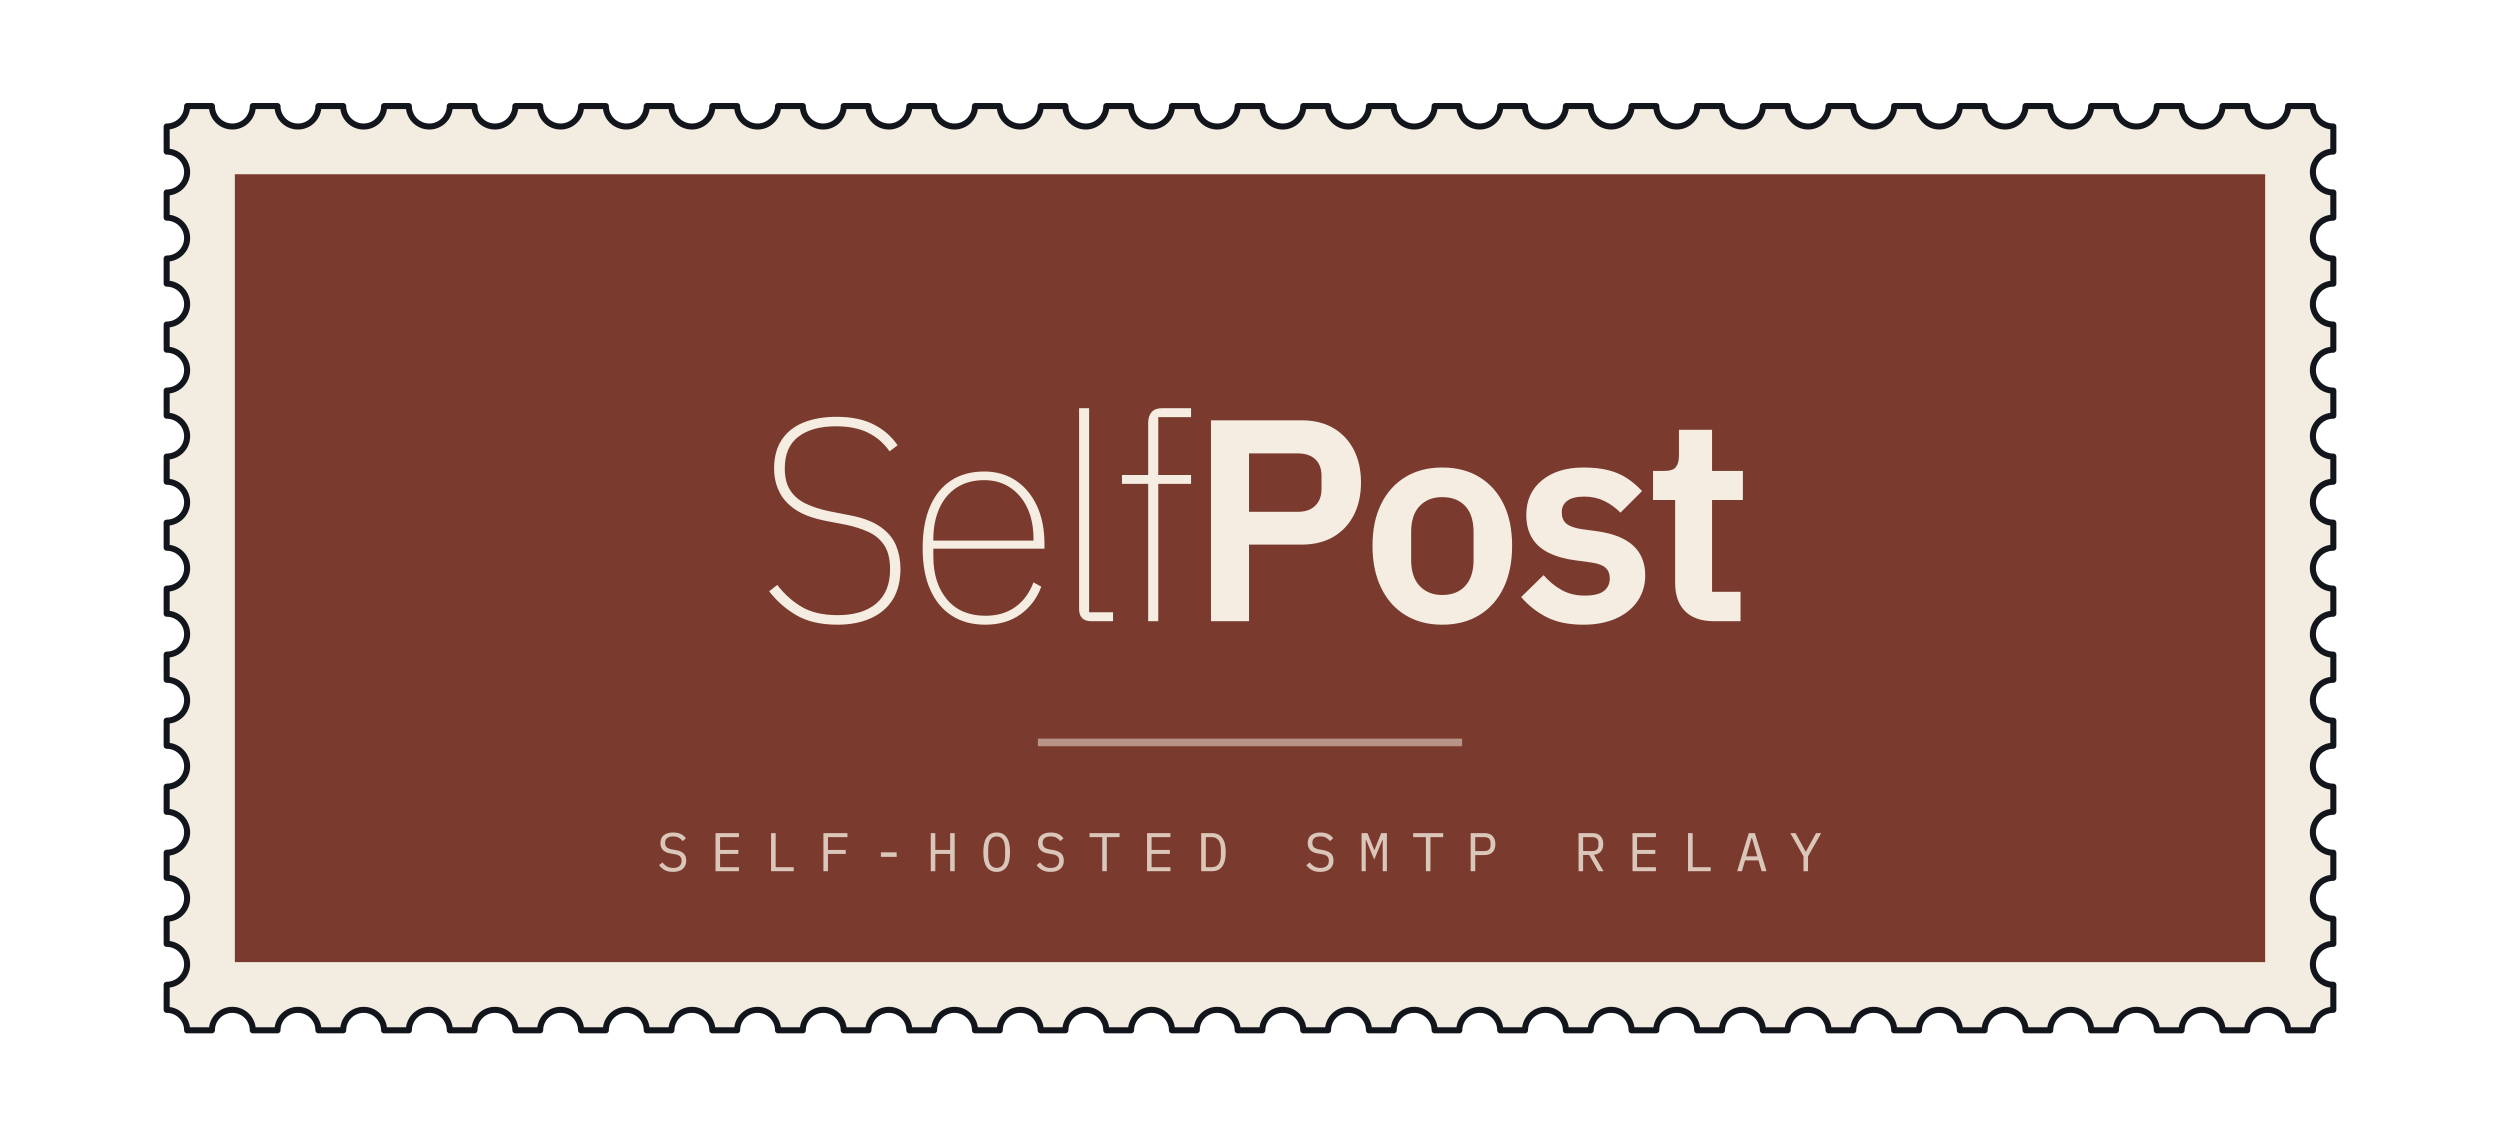
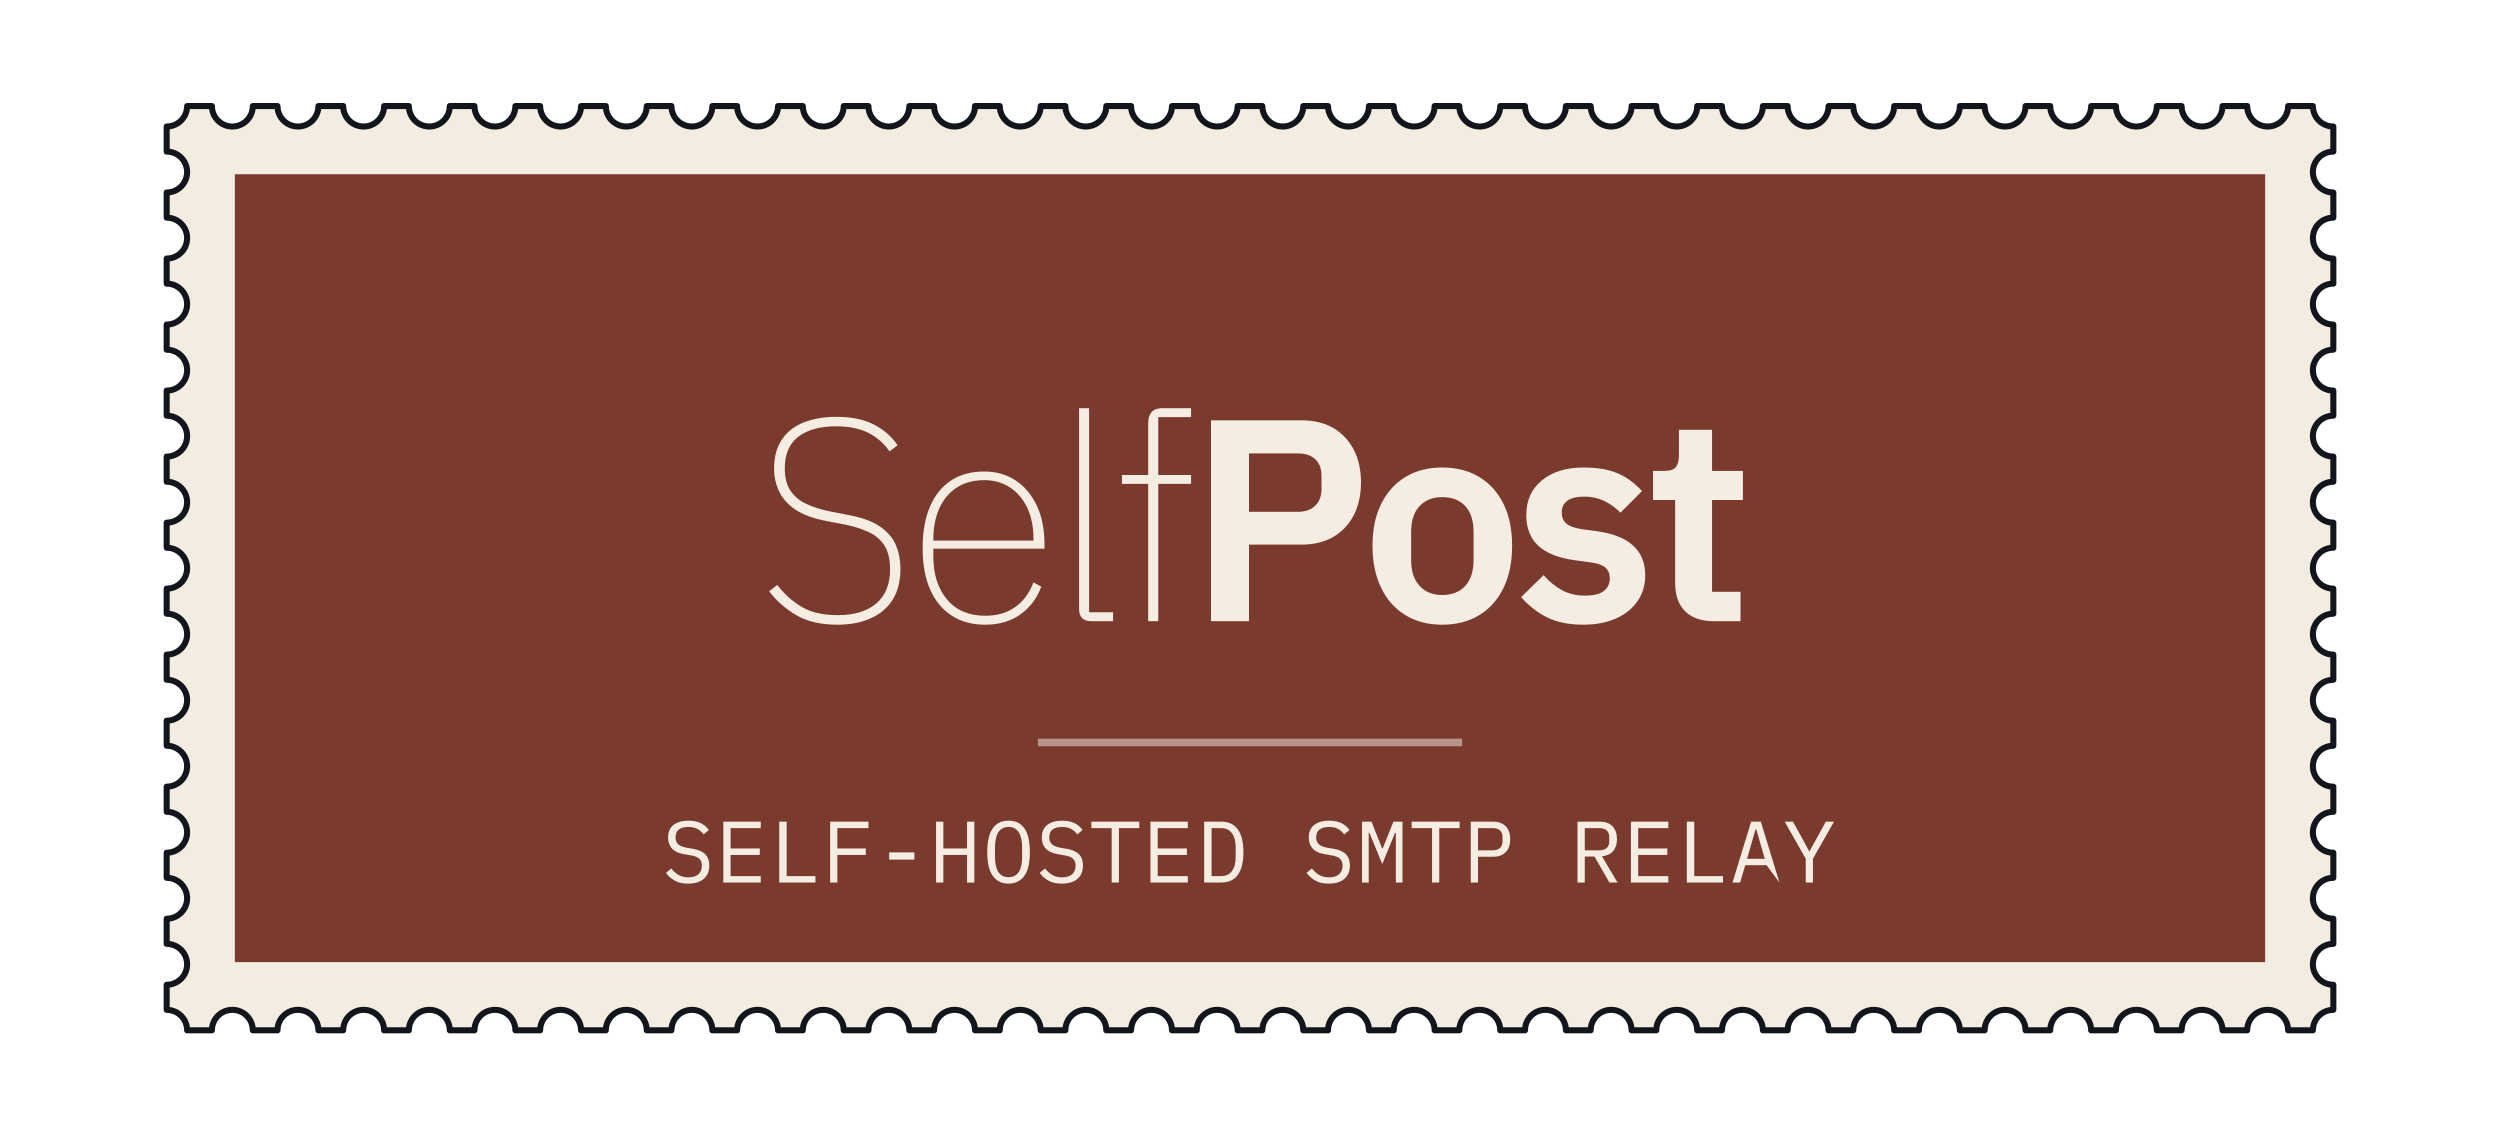
<svg xmlns="http://www.w3.org/2000/svg" viewBox="0 0 330 150" width="330" height="150" role="img" aria-label="SelfPost — self-hosted SMTP relay">
  <path d="M24.70 14.00 L27.97 14.00 A2.7 2.7 0 0 0 33.37 14.00 L36.63 14.00 A2.7 2.7 0 0 0 42.03 14.00 L45.30 14.00 A2.7 2.7 0 0 0 50.70 14.00 L53.97 14.00 A2.7 2.7 0 0 0 59.37 14.00 L62.63 14.00 A2.7 2.7 0 0 0 68.03 14.00 L71.30 14.00 A2.7 2.7 0 0 0 76.70 14.00 L79.97 14.00 A2.7 2.7 0 0 0 85.37 14.00 L88.63 14.00 A2.7 2.7 0 0 0 94.03 14.00 L97.30 14.00 A2.7 2.7 0 0 0 102.70 14.00 L105.97 14.00 A2.7 2.7 0 0 0 111.37 14.00 L114.63 14.00 A2.7 2.7 0 0 0 120.03 14.00 L123.30 14.00 A2.7 2.7 0 0 0 128.70 14.00 L131.97 14.00 A2.7 2.7 0 0 0 137.37 14.00 L140.63 14.00 A2.7 2.7 0 0 0 146.03 14.00 L149.30 14.00 A2.7 2.7 0 0 0 154.70 14.00 L157.97 14.00 A2.7 2.7 0 0 0 163.37 14.00 L166.63 14.00 A2.7 2.7 0 0 0 172.03 14.00 L175.30 14.00 A2.7 2.7 0 0 0 180.70 14.00 L183.97 14.00 A2.7 2.7 0 0 0 189.37 14.00 L192.63 14.00 A2.7 2.7 0 0 0 198.03 14.00 L201.30 14.00 A2.7 2.7 0 0 0 206.70 14.00 L209.97 14.00 A2.7 2.7 0 0 0 215.37 14.00 L218.63 14.00 A2.7 2.7 0 0 0 224.03 14.00 L227.30 14.00 A2.7 2.7 0 0 0 232.70 14.00 L235.97 14.00 A2.7 2.7 0 0 0 241.37 14.00 L244.63 14.00 A2.7 2.7 0 0 0 250.03 14.00 L253.30 14.00 A2.7 2.7 0 0 0 258.70 14.00 L261.97 14.00 A2.7 2.7 0 0 0 267.37 14.00 L270.63 14.00 A2.7 2.7 0 0 0 276.03 14.00 L279.30 14.00 A2.7 2.7 0 0 0 284.70 14.00 L287.97 14.00 A2.7 2.7 0 0 0 293.37 14.00 L296.63 14.00 A2.7 2.7 0 0 0 302.03 14.00 L305.30 14.00 A2.7 2.7 0 0 0 308.00 16.70 L308.00 20.01 A2.7 2.7 0 0 0 308.00 25.41 L308.00 28.73 A2.7 2.7 0 0 0 308.00 34.13 L308.00 37.44 A2.7 2.7 0 0 0 308.00 42.84 L308.00 46.16 A2.7 2.7 0 0 0 308.00 51.56 L308.00 54.87 A2.7 2.7 0 0 0 308.00 60.27 L308.00 63.59 A2.7 2.7 0 0 0 308.00 68.99 L308.00 72.30 A2.7 2.7 0 0 0 308.00 77.70 L308.00 81.01 A2.7 2.7 0 0 0 308.00 86.41 L308.00 89.73 A2.7 2.7 0 0 0 308.00 95.13 L308.00 98.44 A2.7 2.7 0 0 0 308.00 103.84 L308.00 107.16 A2.7 2.7 0 0 0 308.00 112.56 L308.00 115.87 A2.7 2.7 0 0 0 308.00 121.27 L308.00 124.59 A2.7 2.7 0 0 0 308.00 129.99 L308.00 133.30 A2.7 2.7 0 0 0 305.30 136.00 L302.03 136.00 A2.7 2.7 0 0 0 296.63 136.00 L293.37 136.00 A2.7 2.7 0 0 0 287.97 136.00 L284.70 136.00 A2.7 2.7 0 0 0 279.30 136.00 L276.03 136.00 A2.7 2.7 0 0 0 270.63 136.00 L267.37 136.00 A2.7 2.7 0 0 0 261.97 136.00 L258.70 136.00 A2.7 2.7 0 0 0 253.30 136.00 L250.03 136.00 A2.7 2.7 0 0 0 244.63 136.00 L241.37 136.00 A2.7 2.7 0 0 0 235.97 136.00 L232.70 136.00 A2.7 2.7 0 0 0 227.30 136.00 L224.03 136.00 A2.7 2.7 0 0 0 218.63 136.00 L215.37 136.00 A2.7 2.7 0 0 0 209.97 136.00 L206.70 136.00 A2.7 2.7 0 0 0 201.30 136.00 L198.03 136.00 A2.7 2.7 0 0 0 192.63 136.00 L189.37 136.00 A2.7 2.7 0 0 0 183.97 136.00 L180.70 136.00 A2.7 2.7 0 0 0 175.30 136.00 L172.03 136.00 A2.7 2.7 0 0 0 166.63 136.00 L163.37 136.00 A2.7 2.7 0 0 0 157.97 136.00 L154.70 136.00 A2.7 2.7 0 0 0 149.30 136.00 L146.03 136.00 A2.7 2.7 0 0 0 140.63 136.00 L137.37 136.00 A2.7 2.7 0 0 0 131.97 136.00 L128.70 136.00 A2.7 2.7 0 0 0 123.30 136.00 L120.03 136.00 A2.7 2.7 0 0 0 114.63 136.00 L111.37 136.00 A2.7 2.7 0 0 0 105.97 136.00 L102.70 136.00 A2.7 2.7 0 0 0 97.30 136.00 L94.03 136.00 A2.7 2.7 0 0 0 88.63 136.00 L85.37 136.00 A2.7 2.7 0 0 0 79.97 136.00 L76.70 136.00 A2.7 2.7 0 0 0 71.30 136.00 L68.03 136.00 A2.7 2.7 0 0 0 62.63 136.00 L59.37 136.00 A2.7 2.7 0 0 0 53.97 136.00 L50.70 136.00 A2.7 2.7 0 0 0 45.30 136.00 L42.03 136.00 A2.7 2.7 0 0 0 36.63 136.00 L33.37 136.00 A2.7 2.7 0 0 0 27.97 136.00 L24.70 136.00 A2.7 2.7 0 0 0 22.00 133.30 L22.00 129.99 A2.7 2.7 0 0 0 22.00 124.59 L22.00 121.27 A2.7 2.7 0 0 0 22.00 115.87 L22.00 112.56 A2.7 2.7 0 0 0 22.00 107.16 L22.00 103.84 A2.7 2.7 0 0 0 22.00 98.44 L22.00 95.13 A2.7 2.7 0 0 0 22.00 89.73 L22.00 86.41 A2.7 2.7 0 0 0 22.00 81.01 L22.00 77.70 A2.7 2.7 0 0 0 22.00 72.30 L22.00 68.99 A2.7 2.7 0 0 0 22.00 63.59 L22.00 60.27 A2.7 2.7 0 0 0 22.00 54.87 L22.00 51.56 A2.7 2.7 0 0 0 22.00 46.16 L22.00 42.84 A2.7 2.7 0 0 0 22.00 37.44 L22.00 34.13 A2.7 2.7 0 0 0 22.00 28.73 L22.00 25.41 A2.7 2.7 0 0 0 22.00 20.01 L22.00 16.70 A2.7 2.7 0 0 0 24.70 14.00 Z" fill="#F3EDE1" stroke="#12161C" stroke-width="0.8" stroke-linejoin="round" />
  <rect x="31" y="23" width="268" height="104" fill="#7A3B2E" />
  <path d="M110.54 82.46Q107.27 82.46 105.14 81.22Q103.02 79.99 101.53 78.05L102.6 77.21Q104 79.04 105.85 80.12Q107.69 81.2 110.58 81.2Q113.88 81.2 115.69 79.64Q117.49 78.09 117.49 75.16Q117.49 73.15 116.73 71.99Q115.97 70.83 114.64 70.22Q113.31 69.61 111.68 69.27L109.13 68.78Q106.51 68.28 105.01 67.28Q103.51 66.27 102.85 64.88Q102.18 63.49 102.18 61.86Q102.18 59.54 103.21 58.02Q104.23 56.5 106.09 55.76Q107.96 55.02 110.43 55.02Q113.39 55.02 115.37 56.05Q117.34 57.07 118.48 58.78L117.42 59.58Q116.28 57.95 114.57 57.11Q112.86 56.27 110.35 56.27Q107.2 56.27 105.39 57.64Q103.59 59.01 103.59 61.82Q103.59 63.68 104.37 64.81Q105.14 65.93 106.47 66.53Q107.8 67.14 109.44 67.48L111.98 67.98Q114.68 68.47 116.18 69.52Q117.68 70.56 118.27 71.99Q118.86 73.41 118.86 75.05Q118.86 77.48 117.86 79.11Q116.85 80.75 114.97 81.6Q113.09 82.46 110.54 82.46Z M130.04 82.46Q127.49 82.46 125.65 81.28Q123.81 80.1 122.8 77.86Q121.79 75.62 121.79 72.35Q121.79 69.08 122.78 66.82Q123.77 64.56 125.58 63.4Q127.38 62.24 129.93 62.24Q132.28 62.24 134.07 63.42Q135.85 64.6 136.86 66.74Q137.87 68.89 137.87 71.82V72.42H123.2V73.45Q123.2 76.98 125.01 79.13Q126.81 81.28 130.08 81.28Q132.36 81.28 133.97 80.16Q135.59 79.04 136.42 76.87L137.45 77.44Q136.61 79.72 134.71 81.09Q132.81 82.46 130.04 82.46ZM129.93 63.38Q127.8 63.38 126.3 64.35Q124.8 65.32 124 67.09Q123.2 68.85 123.2 71.21V71.36H136.42V71.13Q136.42 68.78 135.61 67.05Q134.79 65.32 133.33 64.35Q131.86 63.38 129.93 63.38Z M146.92 82H144.07Q143.23 82 142.83 81.58Q142.44 81.16 142.44 80.4V53.88H143.76V80.82H146.92Z M151.56 82V63.87H148.1V62.7H151.56V55.82Q151.56 54.91 152.02 54.39Q152.47 53.88 153.42 53.88H157.22V55.06H152.89V62.7H157.22V63.87H152.89V82Z M164.87 82H159.85V55.48H171.78Q174.25 55.48 176 56.5Q177.75 57.53 178.7 59.37Q179.65 61.21 179.65 63.68Q179.65 66.15 178.7 68Q177.75 69.84 176 70.87Q174.25 71.89 171.78 71.89H164.87ZM164.87 59.85V67.56H171.33Q172.31 67.56 173 67.2Q173.68 66.84 174.06 66.17Q174.44 65.51 174.44 64.56V62.81Q174.44 61.82 174.06 61.18Q173.68 60.53 173 60.19Q172.31 59.85 171.33 59.85Z M190.37 82.46Q187.56 82.46 185.49 81.18Q183.42 79.91 182.3 77.57Q181.17 75.24 181.17 72.04Q181.17 68.85 182.3 66.55Q183.42 64.25 185.49 62.98Q187.56 61.71 190.37 61.71Q193.22 61.71 195.29 62.98Q197.36 64.25 198.48 66.55Q199.6 68.85 199.6 72.04Q199.6 75.24 198.48 77.57Q197.36 79.91 195.29 81.18Q193.22 82.46 190.37 82.46ZM190.37 78.54Q192.31 78.54 193.41 77.34Q194.51 76.15 194.51 73.91V70.22Q194.51 67.98 193.41 66.8Q192.31 65.62 190.37 65.62Q188.51 65.62 187.39 66.8Q186.27 67.98 186.27 70.22V73.91Q186.27 76.15 187.39 77.34Q188.51 78.54 190.37 78.54Z M209 82.46Q206.15 82.46 204.21 81.49Q202.27 80.52 200.79 78.81L203.75 75.92Q204.85 77.17 206.17 77.9Q207.48 78.62 209.19 78.62Q210.93 78.62 211.71 78.01Q212.49 77.4 212.49 76.34Q212.49 75.46 211.94 74.95Q211.39 74.44 210.06 74.25L208.08 73.98Q205.96 73.72 204.47 72.99Q202.99 72.27 202.23 71.02Q201.47 69.76 201.47 67.98Q201.47 65.09 203.54 63.4Q205.61 61.71 209 61.71Q210.93 61.71 212.32 62.07Q213.71 62.43 214.77 63.13Q215.84 63.84 216.75 64.82L213.9 67.67Q213.02 66.76 211.81 66.15Q210.59 65.55 209.15 65.55Q207.63 65.55 206.89 66.1Q206.15 66.65 206.15 67.6Q206.15 68.59 206.74 69.1Q207.32 69.61 208.73 69.84L210.74 70.11Q214.01 70.56 215.59 72.03Q217.17 73.49 217.17 75.96Q217.17 77.86 216.16 79.34Q215.15 80.82 213.31 81.64Q211.47 82.46 209 82.46Z M229.75 82H226.25Q223.75 82 222.44 80.69Q221.12 79.38 221.12 76.95V66H218.2V62.16H219.72Q220.82 62.16 221.22 61.65Q221.62 61.14 221.62 60.11V56.73H225.99V62.16H230.06V66H225.99V78.12H229.75Z" fill="#F6EDE2" />
  <path d="M137.0 98 H193.0" stroke="#F6EDE2" stroke-width="1" opacity=".5" />
-   <path d="M88.83 115.09Q88.15 115.09 87.72 114.84Q87.28 114.59 87 114.2L87.44 113.84Q87.74 114.21 88.07 114.39Q88.39 114.57 88.85 114.57Q89.39 114.57 89.68 114.32Q89.97 114.06 89.97 113.61Q89.97 113.24 89.76 113.04Q89.55 112.83 89.03 112.75L88.47 112.65Q88.11 112.59 87.86 112.46Q87.61 112.33 87.46 112.15Q87.31 111.96 87.24 111.74Q87.18 111.52 87.18 111.28Q87.18 110.59 87.63 110.24Q88.08 109.89 88.85 109.89Q89.46 109.89 89.87 110.09Q90.29 110.29 90.54 110.66L90.11 111.03Q89.91 110.75 89.61 110.58Q89.32 110.41 88.85 110.41Q88.34 110.41 88.06 110.62Q87.79 110.84 87.79 111.27Q87.79 111.61 87.99 111.82Q88.2 112.03 88.73 112.13L89.27 112.22Q89.64 112.29 89.89 112.42Q90.14 112.54 90.3 112.72Q90.45 112.9 90.52 113.13Q90.58 113.35 90.58 113.6Q90.58 114.29 90.13 114.69Q89.67 115.09 88.83 115.09Z M94.45 115V109.97H97.54V110.5H95.05V112.19H97.46V112.72H95.05V114.47H97.54V115Z M101.78 115V109.97H102.39V114.47H104.77V115Z M108.69 115V109.97H111.86V110.5H109.29V112.19H111.64V112.72H109.29V115Z M116.28 113.11V112.51H118.36V113.11Z M125.42 112.72H123.46V115H122.86V109.97H123.46V112.19H125.42V109.97H126.02V115H125.42Z M131.56 115.09Q131.1 115.09 130.77 114.91Q130.44 114.73 130.22 114.4Q130 114.07 129.9 113.59Q129.8 113.11 129.8 112.49Q129.8 111.88 129.9 111.39Q130 110.9 130.22 110.57Q130.44 110.24 130.77 110.06Q131.1 109.89 131.56 109.89Q132.02 109.89 132.35 110.06Q132.68 110.24 132.9 110.57Q133.12 110.9 133.22 111.39Q133.32 111.88 133.32 112.49Q133.32 113.11 133.22 113.59Q133.12 114.07 132.9 114.4Q132.68 114.73 132.35 114.91Q132.02 115.09 131.56 115.09ZM131.56 114.56Q131.86 114.56 132.07 114.44Q132.28 114.32 132.42 114.11Q132.55 113.89 132.61 113.59Q132.68 113.28 132.68 112.9V112.08Q132.68 111.7 132.61 111.39Q132.55 111.08 132.42 110.87Q132.28 110.65 132.07 110.53Q131.86 110.41 131.56 110.41Q131.26 110.41 131.05 110.53Q130.84 110.65 130.7 110.87Q130.57 111.08 130.51 111.39Q130.44 111.7 130.44 112.08V112.9Q130.44 113.28 130.51 113.59Q130.57 113.89 130.7 114.11Q130.84 114.32 131.05 114.44Q131.26 114.56 131.56 114.56Z M138.67 115.09Q137.99 115.09 137.56 114.84Q137.12 114.59 136.84 114.2L137.28 113.84Q137.58 114.21 137.91 114.39Q138.23 114.57 138.69 114.57Q139.23 114.57 139.52 114.32Q139.81 114.06 139.81 113.61Q139.81 113.24 139.6 113.04Q139.39 112.83 138.87 112.75L138.31 112.65Q137.95 112.59 137.7 112.46Q137.45 112.33 137.3 112.15Q137.15 111.96 137.08 111.74Q137.02 111.52 137.02 111.28Q137.02 110.59 137.47 110.24Q137.92 109.89 138.69 109.89Q139.3 109.89 139.71 110.09Q140.13 110.29 140.38 110.66L139.95 111.03Q139.75 110.75 139.45 110.58Q139.16 110.41 138.69 110.41Q138.18 110.41 137.9 110.62Q137.63 110.84 137.63 111.27Q137.63 111.61 137.83 111.82Q138.04 112.03 138.57 112.13L139.11 112.22Q139.48 112.29 139.73 112.42Q139.98 112.54 140.14 112.72Q140.29 112.9 140.36 113.13Q140.42 113.35 140.42 113.6Q140.42 114.29 139.97 114.69Q139.51 115.09 138.67 115.09Z M146.1 110.5V115H145.5V110.5H143.82V109.97H147.78V110.5Z M151.41 115V109.97H154.5V110.5H152.01V112.19H154.42V112.72H152.01V114.47H154.5V115Z M158.56 109.97H159.97Q160.89 109.97 161.34 110.61Q161.8 111.24 161.8 112.49Q161.8 113.73 161.34 114.37Q160.89 115 159.97 115H158.56ZM159.94 114.47Q160.54 114.47 160.85 114.06Q161.16 113.64 161.16 112.88V112.1Q161.16 111.34 160.85 110.92Q160.54 110.5 159.94 110.5H159.17V114.47Z M174.27 115.09Q173.59 115.09 173.16 114.84Q172.72 114.59 172.44 114.2L172.88 113.84Q173.18 114.21 173.51 114.39Q173.83 114.57 174.29 114.57Q174.83 114.57 175.12 114.32Q175.41 114.06 175.41 113.61Q175.41 113.24 175.2 113.04Q174.99 112.83 174.47 112.75L173.91 112.65Q173.55 112.59 173.3 112.46Q173.05 112.33 172.9 112.15Q172.75 111.96 172.68 111.74Q172.62 111.52 172.62 111.28Q172.62 110.59 173.07 110.24Q173.52 109.89 174.29 109.89Q174.9 109.89 175.31 110.09Q175.73 110.29 175.98 110.66L175.55 111.03Q175.35 110.75 175.05 110.58Q174.76 110.41 174.29 110.41Q173.78 110.41 173.5 110.62Q173.23 110.84 173.23 111.27Q173.23 111.61 173.43 111.82Q173.64 112.03 174.17 112.13L174.71 112.22Q175.08 112.29 175.33 112.42Q175.58 112.54 175.74 112.72Q175.89 112.9 175.96 113.13Q176.02 113.35 176.02 113.6Q176.02 114.29 175.57 114.69Q175.11 115.09 174.27 115.09Z M182.52 112.48V110.89H182.46L181.4 113.47L180.34 110.89H180.28V112.48V115H179.73V109.97H180.51L181.39 112.19H181.44L182.32 109.97H183.07V115H182.52Z M188.82 110.5V115H188.22V110.5H186.54V109.97H190.5V110.5Z M194.13 115V109.97H195.96Q196.66 109.97 197.02 110.36Q197.39 110.74 197.39 111.42Q197.39 112.11 197.02 112.49Q196.66 112.87 195.96 112.87H194.73V115ZM194.73 112.34H195.94Q196.32 112.34 196.54 112.15Q196.75 111.96 196.75 111.61V111.23Q196.75 110.88 196.54 110.69Q196.32 110.5 195.94 110.5H194.73Z M208.97 115H208.37V109.97H210.2Q210.9 109.97 211.26 110.36Q211.63 110.74 211.63 111.42Q211.63 112.03 211.31 112.4Q211 112.77 210.39 112.83L211.67 115H211L209.77 112.85H208.97ZM210.18 112.34Q210.56 112.34 210.78 112.15Q210.99 111.96 210.99 111.61V111.23Q210.99 110.88 210.78 110.69Q210.56 110.5 210.18 110.5H208.97V112.34Z M215.49 115V109.97H218.58V110.5H216.09V112.19H218.5V112.72H216.09V114.47H218.58V115Z M222.82 115V109.97H223.43V114.47H225.81V115Z M232.54 115 232.12 113.57H230.35L229.93 115H229.3L230.84 109.97H231.64L233.18 115ZM231.27 110.62H231.2L230.5 113.04H231.97Z M238.06 115V113.03L236.32 109.97H237.01L237.73 111.28L238.35 112.43H238.37L239 111.28L239.72 109.97H240.4L238.66 113.03V115Z" fill="#F6EDE2" opacity=".78" />
+   <path d="M90.83 116.64Q89.74 116.64 89.06 116.24Q88.35 115.84 87.91 115.22L88.61 114.64Q89.09 115.23 89.62 115.52Q90.13 115.81 90.86 115.81Q91.72 115.81 92.19 115.41Q92.65 114.99 92.65 114.27Q92.65 113.68 92.32 113.36Q91.98 113.03 91.15 112.9L90.26 112.74Q89.68 112.64 89.28 112.44Q88.88 112.23 88.64 111.94Q88.4 111.64 88.29 111.29Q88.19 110.93 88.19 110.55Q88.19 109.45 88.91 108.89Q89.63 108.33 90.86 108.33Q91.84 108.33 92.49 108.65Q93.16 108.97 93.56 109.56L92.87 110.15Q92.56 109.7 92.08 109.43Q91.61 109.16 90.86 109.16Q90.05 109.16 89.6 109.5Q89.17 109.85 89.17 110.54Q89.17 111.08 89.49 111.41Q89.82 111.75 90.67 111.91L91.53 112.05Q92.12 112.16 92.52 112.37Q92.92 112.56 93.18 112.85Q93.42 113.14 93.53 113.51Q93.63 113.86 93.63 114.26Q93.63 115.36 92.91 116Q92.17 116.64 90.83 116.64ZM95.48 116.49V108.46H100.42V109.31H96.44V112H100.29V112.85H96.44V115.65H100.42V116.49ZM102.86 116.49V108.46H103.84V115.65H107.64V116.49ZM109.58 116.49V108.46H114.64V109.31H110.53V112H114.29V112.85H110.53V116.49ZM117.37 113.47V112.52H120.7V113.47ZM127.65 112.85H124.52V116.49H123.56V108.46H124.52V112H127.65V108.46H128.61V116.49H127.65ZM133.13 116.64Q132.39 116.64 131.87 116.35Q131.34 116.06 130.99 115.53Q130.64 115.01 130.48 114.24Q130.32 113.47 130.32 112.48Q130.32 111.51 130.48 110.73Q130.64 109.94 130.99 109.42Q131.34 108.89 131.87 108.6Q132.39 108.33 133.13 108.33Q133.86 108.33 134.39 108.6Q134.92 108.89 135.27 109.42Q135.62 109.94 135.78 110.73Q135.94 111.51 135.94 112.48Q135.94 113.47 135.78 114.24Q135.62 115.01 135.27 115.53Q134.92 116.06 134.39 116.35Q133.86 116.64 133.13 116.64ZM133.13 115.79Q133.61 115.79 133.94 115.6Q134.28 115.41 134.5 115.07Q134.71 114.72 134.81 114.24Q134.92 113.75 134.92 113.14V111.83Q134.92 111.22 134.81 110.73Q134.71 110.23 134.5 109.9Q134.28 109.55 133.94 109.35Q133.61 109.16 133.13 109.16Q132.65 109.16 132.31 109.35Q131.98 109.55 131.75 109.9Q131.55 110.23 131.45 110.73Q131.34 111.22 131.34 111.83V113.14Q131.34 113.75 131.45 114.24Q131.55 114.72 131.75 115.07Q131.98 115.41 132.31 115.6Q132.65 115.79 133.13 115.79ZM140.16 116.64Q139.07 116.64 138.39 116.24Q137.68 115.84 137.24 115.22L137.94 114.64Q138.42 115.23 138.95 115.52Q139.46 115.81 140.19 115.81Q141.05 115.81 141.52 115.41Q141.98 114.99 141.98 114.27Q141.98 113.68 141.64 113.36Q141.31 113.03 140.48 112.9L139.58 112.74Q139.01 112.64 138.61 112.44Q138.21 112.23 137.97 111.94Q137.73 111.64 137.62 111.29Q137.52 110.93 137.52 110.55Q137.52 109.45 138.24 108.89Q138.96 108.33 140.19 108.33Q141.17 108.33 141.82 108.65Q142.49 108.97 142.89 109.56L142.2 110.15Q141.88 109.7 141.41 109.43Q140.94 109.16 140.19 109.16Q139.38 109.16 138.93 109.5Q138.5 109.85 138.5 110.54Q138.5 111.08 138.82 111.41Q139.15 111.75 140 111.91L140.86 112.05Q141.45 112.16 141.85 112.37Q142.25 112.56 142.51 112.85Q142.75 113.14 142.86 113.51Q142.95 113.86 142.95 114.26Q142.95 115.36 142.24 116Q141.5 116.64 140.16 116.64ZM147.7 109.31V116.49H146.74V109.31H144.06V108.46H150.39V109.31ZM151.86 116.49V108.46H156.79V109.31H152.82V112H156.67V112.85H152.82V115.65H156.79V116.49ZM158.95 108.46H161.2Q162.67 108.46 163.39 109.48Q164.13 110.49 164.13 112.48Q164.13 114.46 163.39 115.49Q162.67 116.49 161.2 116.49H158.95ZM161.16 115.65Q162.12 115.65 162.61 114.99Q163.11 114.32 163.11 113.11V111.86Q163.11 110.65 162.61 109.98Q162.12 109.31 161.16 109.31H159.93V115.65ZM175.39 116.64Q174.31 116.64 173.62 116.24Q172.92 115.84 172.47 115.22L173.17 114.64Q173.65 115.23 174.18 115.52Q174.69 115.81 175.43 115.81Q176.29 115.81 176.75 115.41Q177.22 114.99 177.22 114.27Q177.22 113.68 176.88 113.36Q176.54 113.03 175.71 112.9L174.82 112.74Q174.24 112.64 173.85 112.44Q173.45 112.23 173.21 111.94Q172.97 111.64 172.86 111.29Q172.76 110.93 172.76 110.55Q172.76 109.45 173.48 108.89Q174.2 108.33 175.43 108.33Q176.4 108.33 177.06 108.65Q177.73 108.97 178.13 109.56L177.44 110.15Q177.12 109.7 176.64 109.43Q176.18 109.16 175.43 109.16Q174.61 109.16 174.17 109.5Q173.73 109.85 173.73 110.54Q173.73 111.08 174.05 111.41Q174.39 111.75 175.24 111.91L176.1 112.05Q176.69 112.16 177.09 112.37Q177.49 112.56 177.74 112.85Q177.98 113.14 178.09 113.51Q178.19 113.86 178.19 114.26Q178.19 115.36 177.47 116Q176.74 116.64 175.39 116.64ZM184.25 112.47V109.93H184.15L182.46 114.05L180.76 109.93H180.67V112.47V116.49H179.79V108.46H181.04L182.44 112H182.52L183.93 108.46H185.13V116.49H184.25ZM189.98 109.31V116.49H189.03V109.31H186.34V108.46H192.67V109.31ZM194.14 116.49V108.46H197.06Q198.18 108.46 198.76 109.08Q199.35 109.69 199.35 110.78Q199.35 111.88 198.76 112.48Q198.18 113.09 197.06 113.09H195.1V116.49ZM195.1 112.24H197.03Q197.64 112.24 197.99 111.94Q198.33 111.64 198.33 111.08V110.47Q198.33 109.91 197.99 109.61Q197.64 109.31 197.03 109.31H195.1ZM209.19 116.49H208.23V108.46H211.16Q212.28 108.46 212.85 109.08Q213.44 109.69 213.44 110.78Q213.44 111.75 212.93 112.34Q212.44 112.93 211.46 113.03L213.51 116.49H212.44L210.47 113.06H209.19ZM211.13 112.24Q211.73 112.24 212.08 111.94Q212.42 111.64 212.42 111.08V110.47Q212.42 109.91 212.08 109.61Q211.73 109.31 211.13 109.31H209.19V112.24ZM215.28 116.49V108.46H220.22V109.31H216.24V112H220.09V112.85H216.24V115.65H220.22V116.49ZM222.66 116.49V108.46H223.64V115.65H227.44V116.49ZM233.86 116.49M233.19 114.21H230.37L229.7 116.49H228.69L231.15 108.46H232.43L234.89 116.49ZM231.84 109.5H231.72L230.61 113.36H232.95ZM238.36 116.49V113.35L235.58 108.46H236.68L237.83 110.55L238.82 112.39H238.85L239.86 110.55L241.01 108.46H242.09L239.31 113.35V116.49Z" fill="#F6EDE2" />
</svg>
